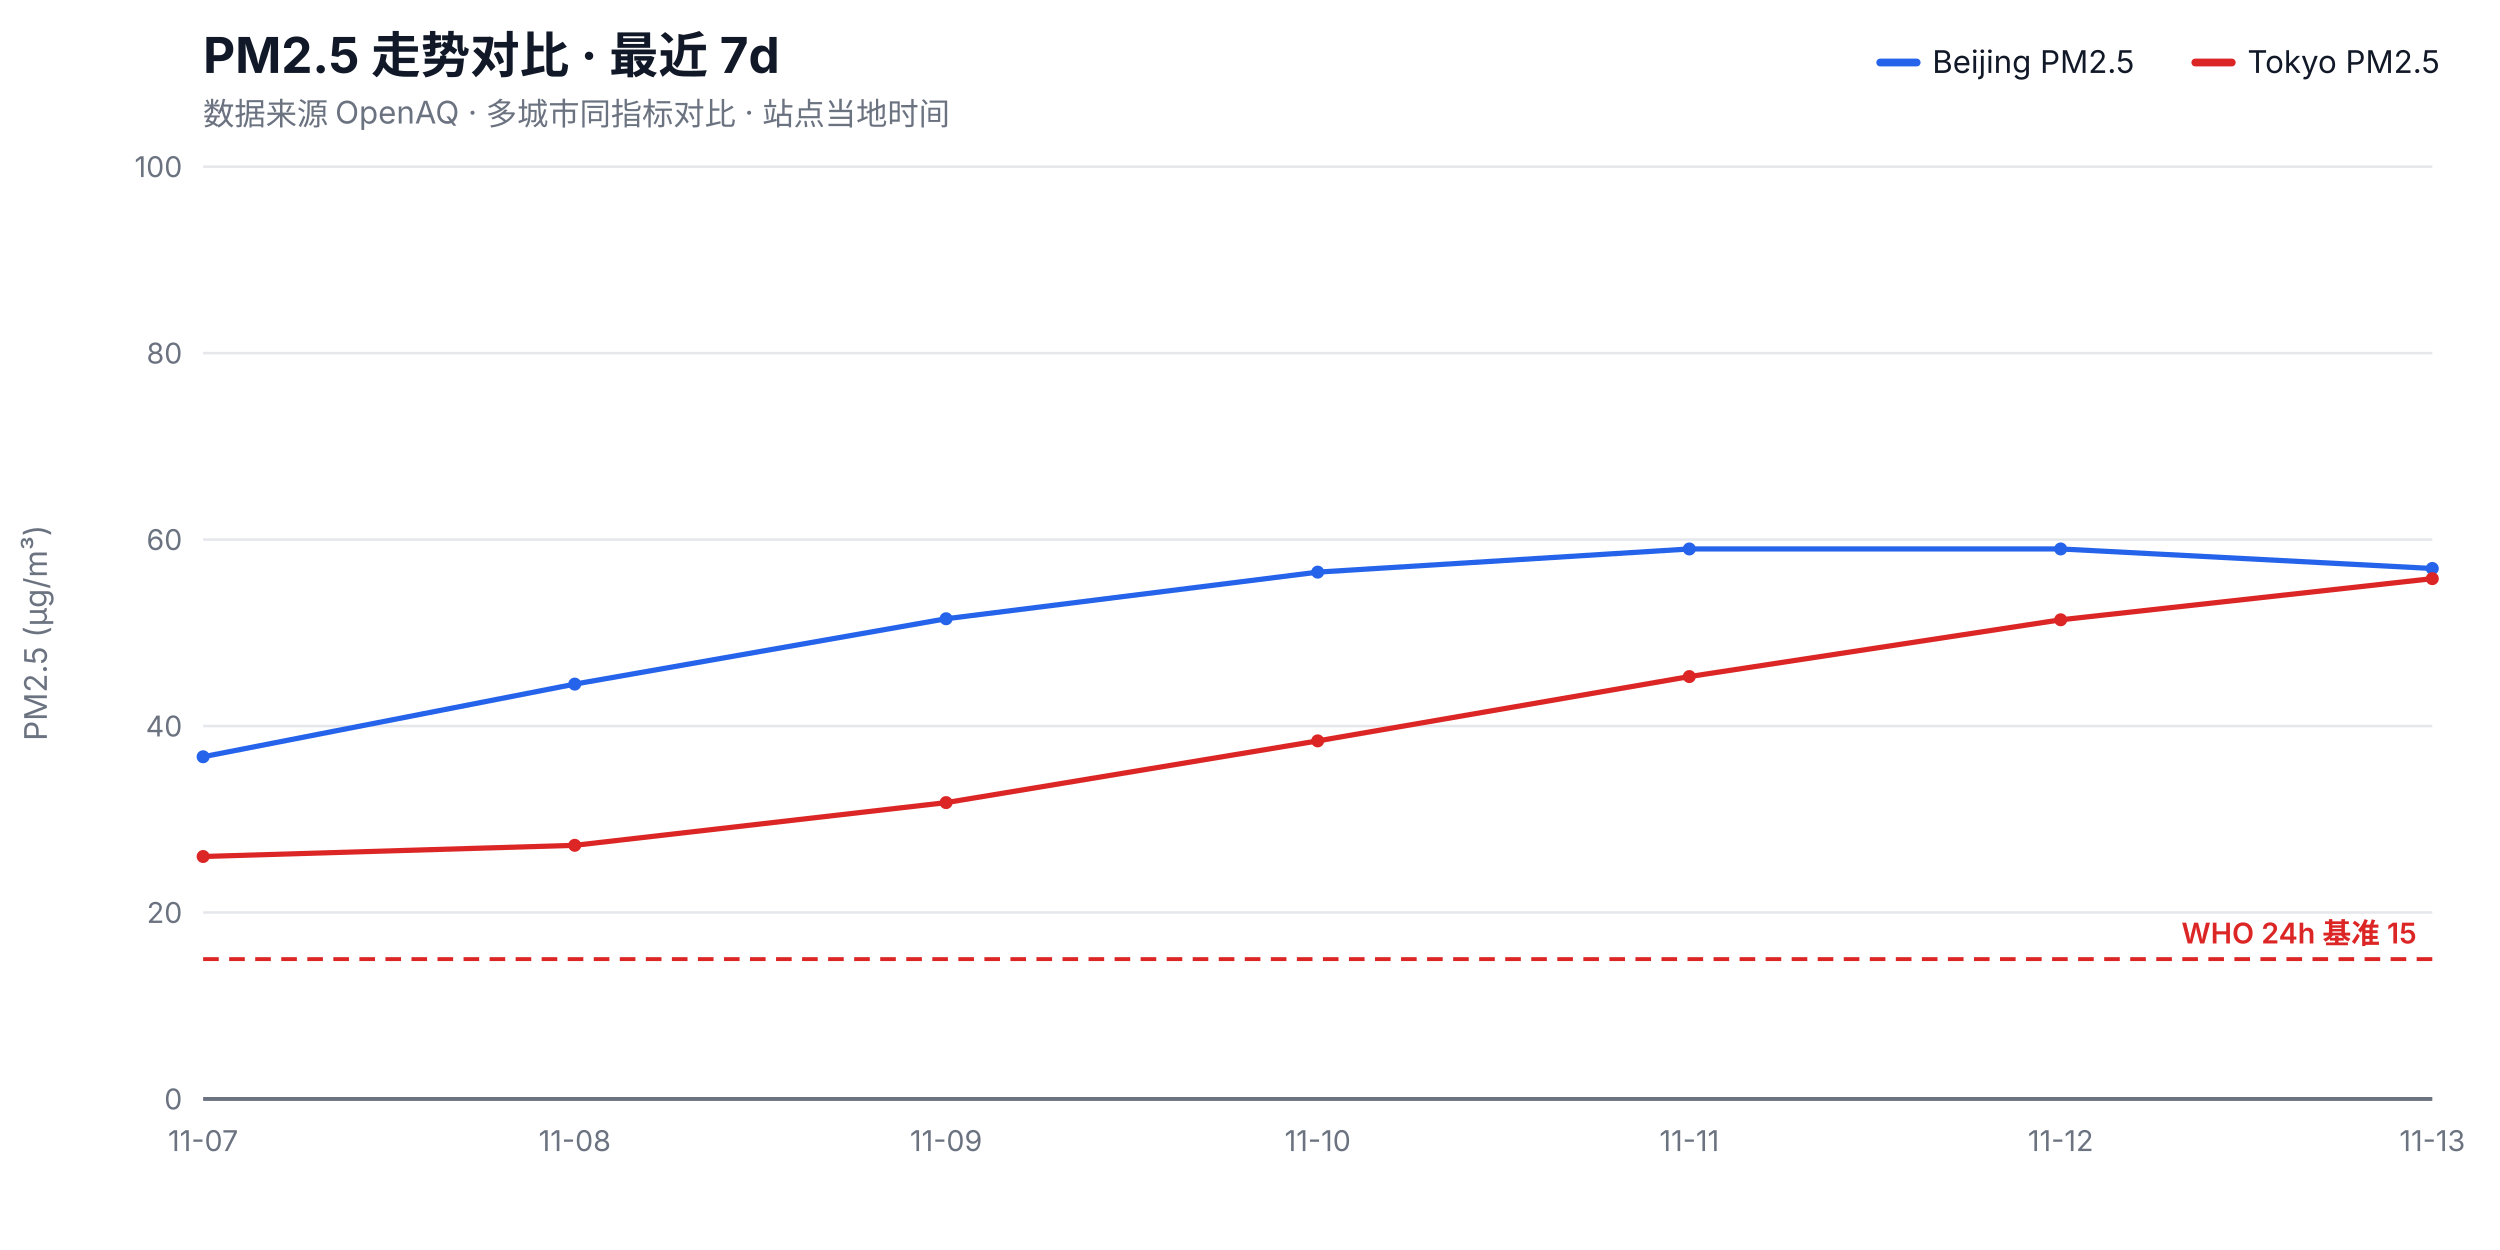
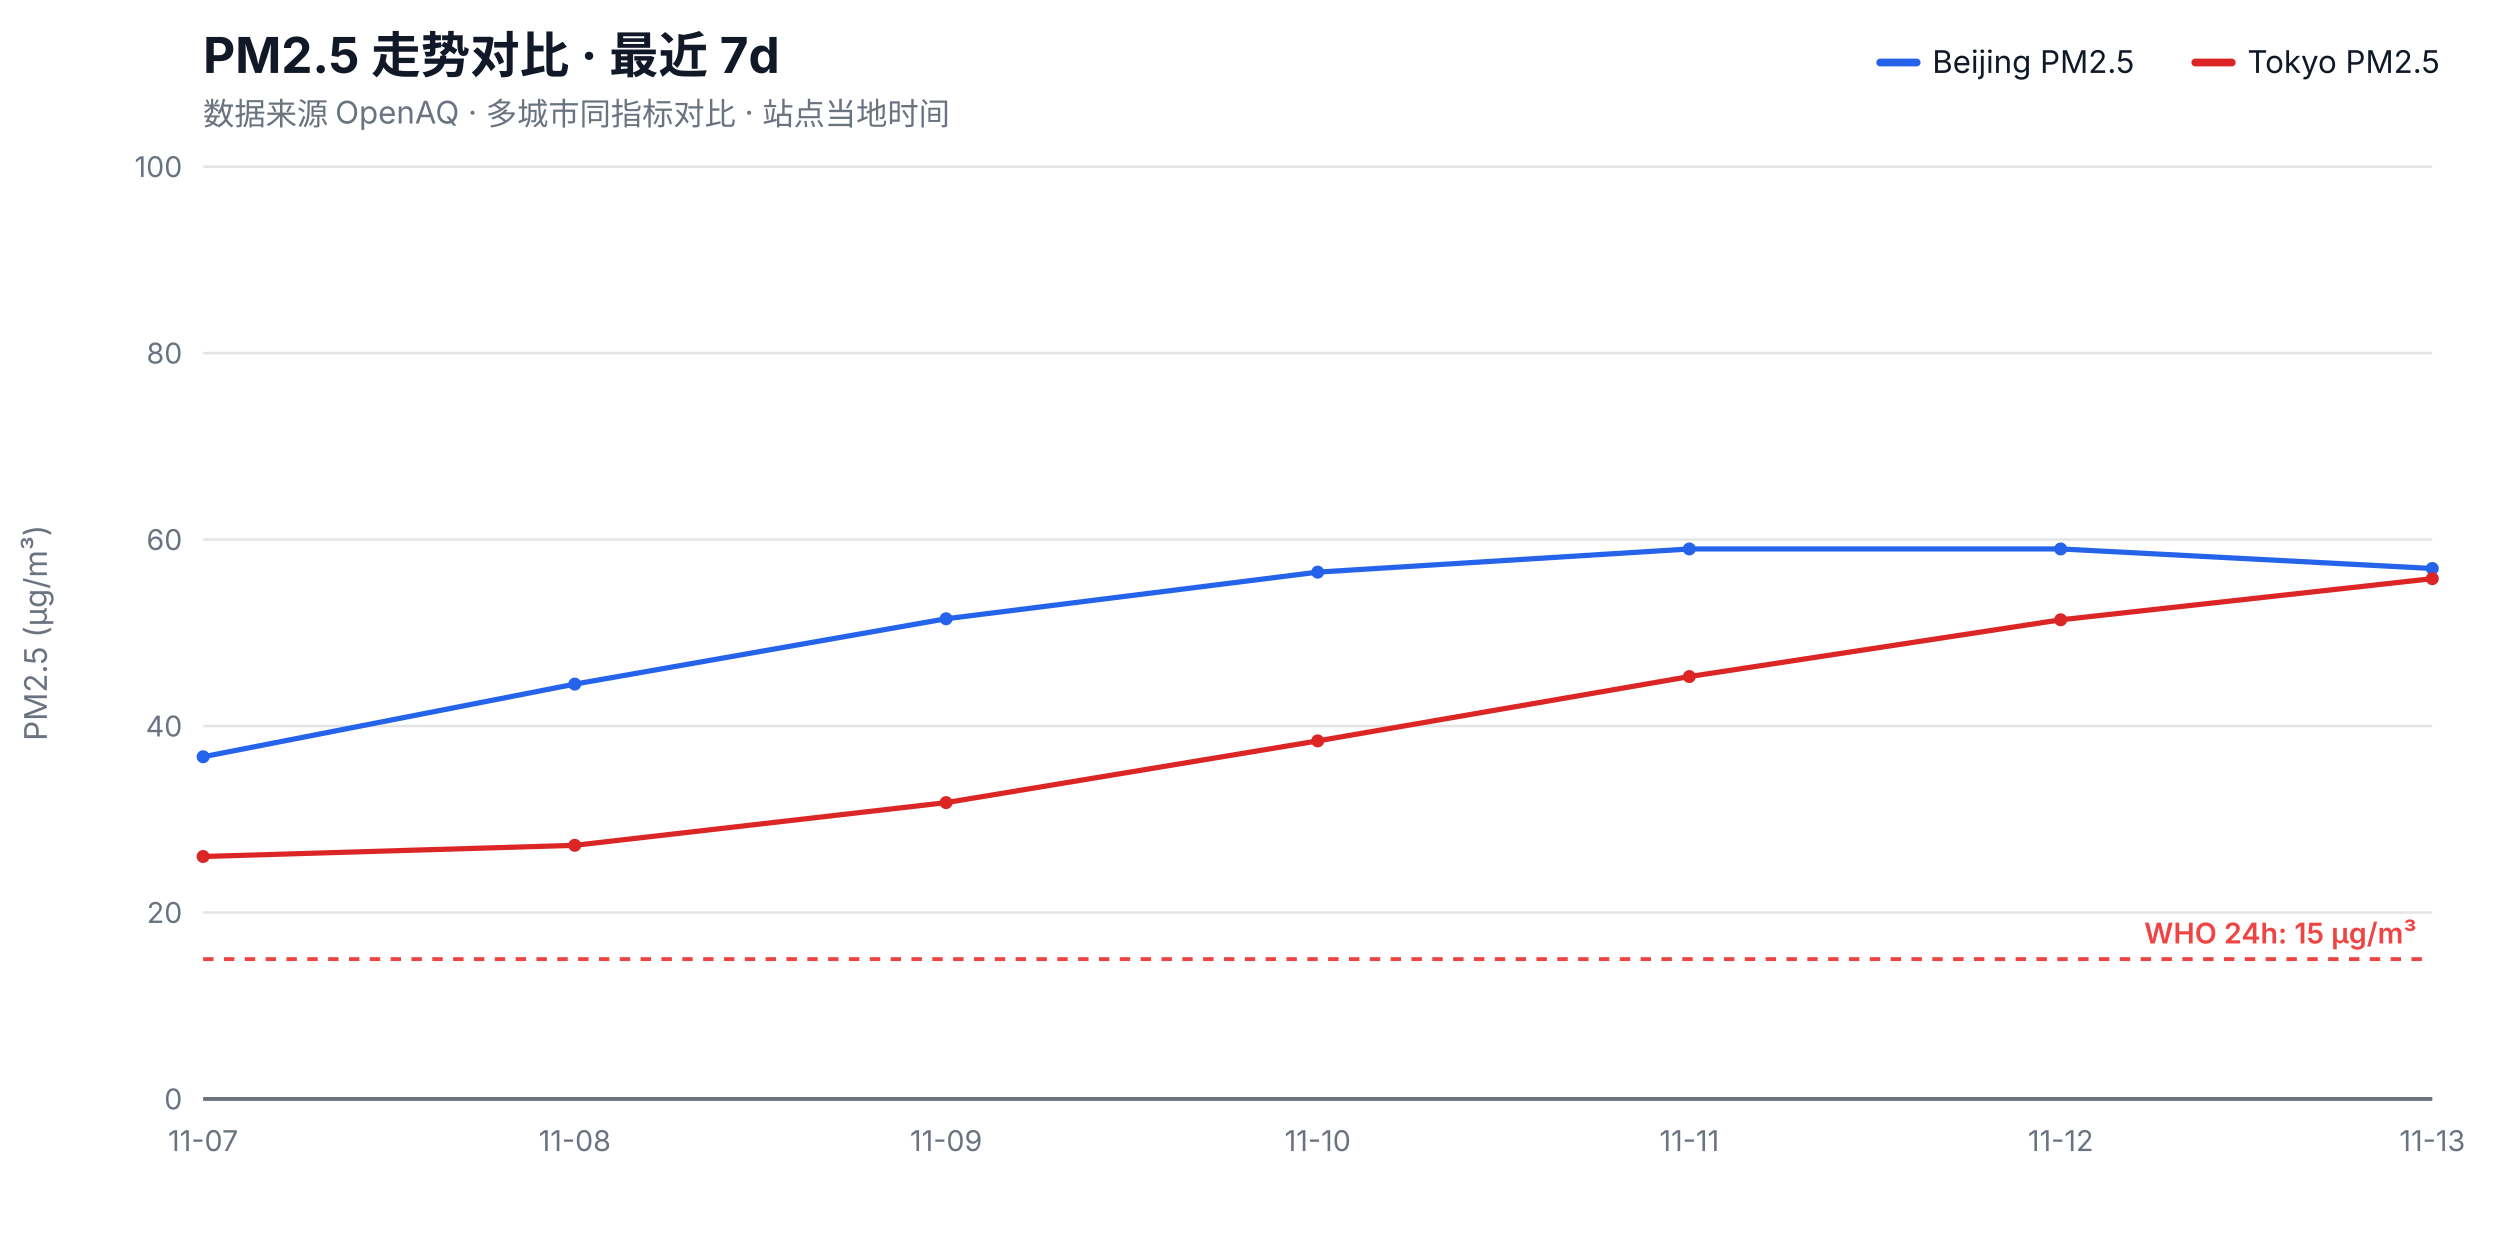
<svg xmlns="http://www.w3.org/2000/svg" width="960" height="480" viewBox="0 0 960 480" font-family="system-ui,-apple-system,sans-serif">
  <rect width="960" height="480" fill="#ffffff" />
  <text x="78" y="28" font-size="19" font-weight="700" fill="#111827">PM2.5 走势对比 · 最近 7d</text>
  <text x="78" y="48" font-size="12" fill="#6b7280">数据来源 OpenAQ · 多城市同指标对比 · 站点当地时间</text>
-   <line x1="843" y1="24" x2="857" y2="24" stroke="#dc2626" stroke-width="3" stroke-linecap="round" />
+   <line x1="843" y1="24" x2="857" y2="24" stroke="#DC2626" stroke-width="3" stroke-linecap="round" />
  <text x="863" y="28" font-size="12" fill="#111827">Tokyo PM2.5</text>
-   <line x1="722" y1="24" x2="736" y2="24" stroke="#2563eb" stroke-width="3" stroke-linecap="round" />
+   <line x1="722" y1="24" x2="736" y2="24" stroke="#2563EB" stroke-width="3" stroke-linecap="round" />
  <text x="742" y="28" font-size="12" fill="#111827">Beijing PM2.5</text>
-   <line x1="78" y1="422.0" x2="934" y2="422.0" stroke="#e5e7eb" stroke-width="1" />
+   <line x1="78" y1="422.0" x2="934" y2="422.0" stroke="#e5e5e5" stroke-width="1" />
  <text x="70" y="426.0" font-size="11" fill="#6b7280" text-anchor="end">0</text>
-   <line x1="78" y1="350.4" x2="934" y2="350.4" stroke="#e5e7eb" stroke-width="1" />
+   <line x1="78" y1="350.4" x2="934" y2="350.4" stroke="#e5e5e5" stroke-width="1" />
  <text x="70" y="354.4" font-size="11" fill="#6b7280" text-anchor="end">20</text>
-   <line x1="78" y1="278.8" x2="934" y2="278.8" stroke="#e5e7eb" stroke-width="1" />
+   <line x1="78" y1="278.8" x2="934" y2="278.8" stroke="#e5e5e5" stroke-width="1" />
  <text x="70" y="282.8" font-size="11" fill="#6b7280" text-anchor="end">40</text>
-   <line x1="78" y1="207.2" x2="934" y2="207.2" stroke="#e5e7eb" stroke-width="1" />
+   <line x1="78" y1="207.2" x2="934" y2="207.2" stroke="#e5e5e5" stroke-width="1" />
  <text x="70" y="211.2" font-size="11" fill="#6b7280" text-anchor="end">60</text>
-   <line x1="78" y1="135.6" x2="934" y2="135.6" stroke="#e5e7eb" stroke-width="1" />
+   <line x1="78" y1="135.6" x2="934" y2="135.6" stroke="#e5e5e5" stroke-width="1" />
  <text x="70" y="139.6" font-size="11" fill="#6b7280" text-anchor="end">80</text>
-   <line x1="78" y1="64.0" x2="934" y2="64.0" stroke="#e5e7eb" stroke-width="1" />
+   <line x1="78" y1="64.0" x2="934" y2="64.0" stroke="#e5e5e5" stroke-width="1" />
  <text x="70" y="68.0" font-size="11" fill="#6b7280" text-anchor="end">100</text>
  <text x="18" y="243" font-size="12" fill="#6b7280" text-anchor="middle" transform="rotate(-90 18 243)">PM2.5 (µg/m³)</text>
  <line x1="78" y1="422" x2="934" y2="422" stroke="#6b7280" stroke-width="1.5" />
  <text x="78.0" y="442" font-size="11" fill="#6b7280" text-anchor="middle">11-07</text>
  <text x="220.7" y="442" font-size="11" fill="#6b7280" text-anchor="middle">11-08</text>
  <text x="363.3" y="442" font-size="11" fill="#6b7280" text-anchor="middle">11-09</text>
  <text x="506.0" y="442" font-size="11" fill="#6b7280" text-anchor="middle">11-10</text>
  <text x="648.7" y="442" font-size="11" fill="#6b7280" text-anchor="middle">11-11</text>
  <text x="791.3" y="442" font-size="11" fill="#6b7280" text-anchor="middle">11-12</text>
  <text x="934.0" y="442" font-size="11" fill="#6b7280" text-anchor="middle">11-13</text>
-   <line x1="78" y1="368.3" x2="934" y2="368.3" stroke="#dc2626" stroke-width="1.5" stroke-dasharray="6 4" />
-   <text x="928" y="362.3" font-size="11" fill="#dc2626" text-anchor="end" font-weight="600">WHO 24h 基准 15</text>
-   <circle cx="78.0" cy="290.6" r="2.5" fill="#2563eb" />
-   <circle cx="220.7" cy="262.7" r="2.5" fill="#2563eb" />
-   <circle cx="363.3" cy="237.6" r="2.5" fill="#2563eb" />
-   <circle cx="506.0" cy="219.7" r="2.5" fill="#2563eb" />
-   <circle cx="648.7" cy="210.8" r="2.5" fill="#2563eb" />
-   <circle cx="791.3" cy="210.8" r="2.5" fill="#2563eb" />
-   <circle cx="934.0" cy="218.3" r="2.5" fill="#2563eb" />
-   <polyline fill="none" stroke="#2563eb" stroke-width="2" stroke-linejoin="round" stroke-linecap="round" points="78.0,290.6 220.7,262.7 363.3,237.6 506.0,219.7 648.7,210.8 791.3,210.8 934.0,218.3" />
-   <circle cx="78.0" cy="328.9" r="2.5" fill="#dc2626" />
-   <circle cx="220.7" cy="324.6" r="2.5" fill="#dc2626" />
-   <circle cx="363.3" cy="308.2" r="2.5" fill="#dc2626" />
-   <circle cx="506.0" cy="284.5" r="2.5" fill="#dc2626" />
-   <circle cx="648.7" cy="259.8" r="2.5" fill="#dc2626" />
-   <circle cx="791.3" cy="238.0" r="2.5" fill="#dc2626" />
-   <circle cx="934.0" cy="222.2" r="2.5" fill="#dc2626" />
-   <polyline fill="none" stroke="#dc2626" stroke-width="2" stroke-linejoin="round" stroke-linecap="round" points="78.0,328.9 220.7,324.6 363.3,308.2 506.0,284.5 648.7,259.8 791.3,238.0 934.0,222.2" />
+   <line x1="78" y1="368.3" x2="934" y2="368.3" stroke="#EF4444" stroke-width="1.5" stroke-dasharray="4,4" />
+   <text x="928" y="362.3" font-size="11" fill="#EF4444" text-anchor="end" font-weight="600">WHO 24h: 15 µg/m³</text>
+   <circle cx="78.0" cy="290.6" r="2.5" fill="#2563EB" />
+   <circle cx="220.7" cy="262.7" r="2.5" fill="#2563EB" />
+   <circle cx="363.3" cy="237.6" r="2.5" fill="#2563EB" />
+   <circle cx="506.0" cy="219.7" r="2.5" fill="#2563EB" />
+   <circle cx="648.7" cy="210.8" r="2.5" fill="#2563EB" />
+   <circle cx="791.3" cy="210.8" r="2.5" fill="#2563EB" />
+   <circle cx="934.0" cy="218.3" r="2.5" fill="#2563EB" />
+   <polyline fill="none" stroke="#2563EB" stroke-width="2" stroke-linejoin="round" stroke-linecap="round" points="78.0,290.6 220.7,262.7 363.3,237.6 506.0,219.7 648.7,210.8 791.3,210.8 934.0,218.3" />
+   <circle cx="78.0" cy="328.9" r="2.5" fill="#DC2626" />
+   <circle cx="220.7" cy="324.6" r="2.5" fill="#DC2626" />
+   <circle cx="363.3" cy="308.2" r="2.5" fill="#DC2626" />
+   <circle cx="506.0" cy="284.5" r="2.5" fill="#DC2626" />
+   <circle cx="648.7" cy="259.8" r="2.5" fill="#DC2626" />
+   <circle cx="791.3" cy="238.0" r="2.5" fill="#DC2626" />
+   <circle cx="934.0" cy="222.2" r="2.5" fill="#DC2626" />
+   <polyline fill="none" stroke="#DC2626" stroke-width="2" stroke-linejoin="round" stroke-linecap="round" points="78.0,328.9 220.7,324.6 363.3,308.2 506.0,284.5 648.7,259.8 791.3,238.0 934.0,222.2" />
</svg>
